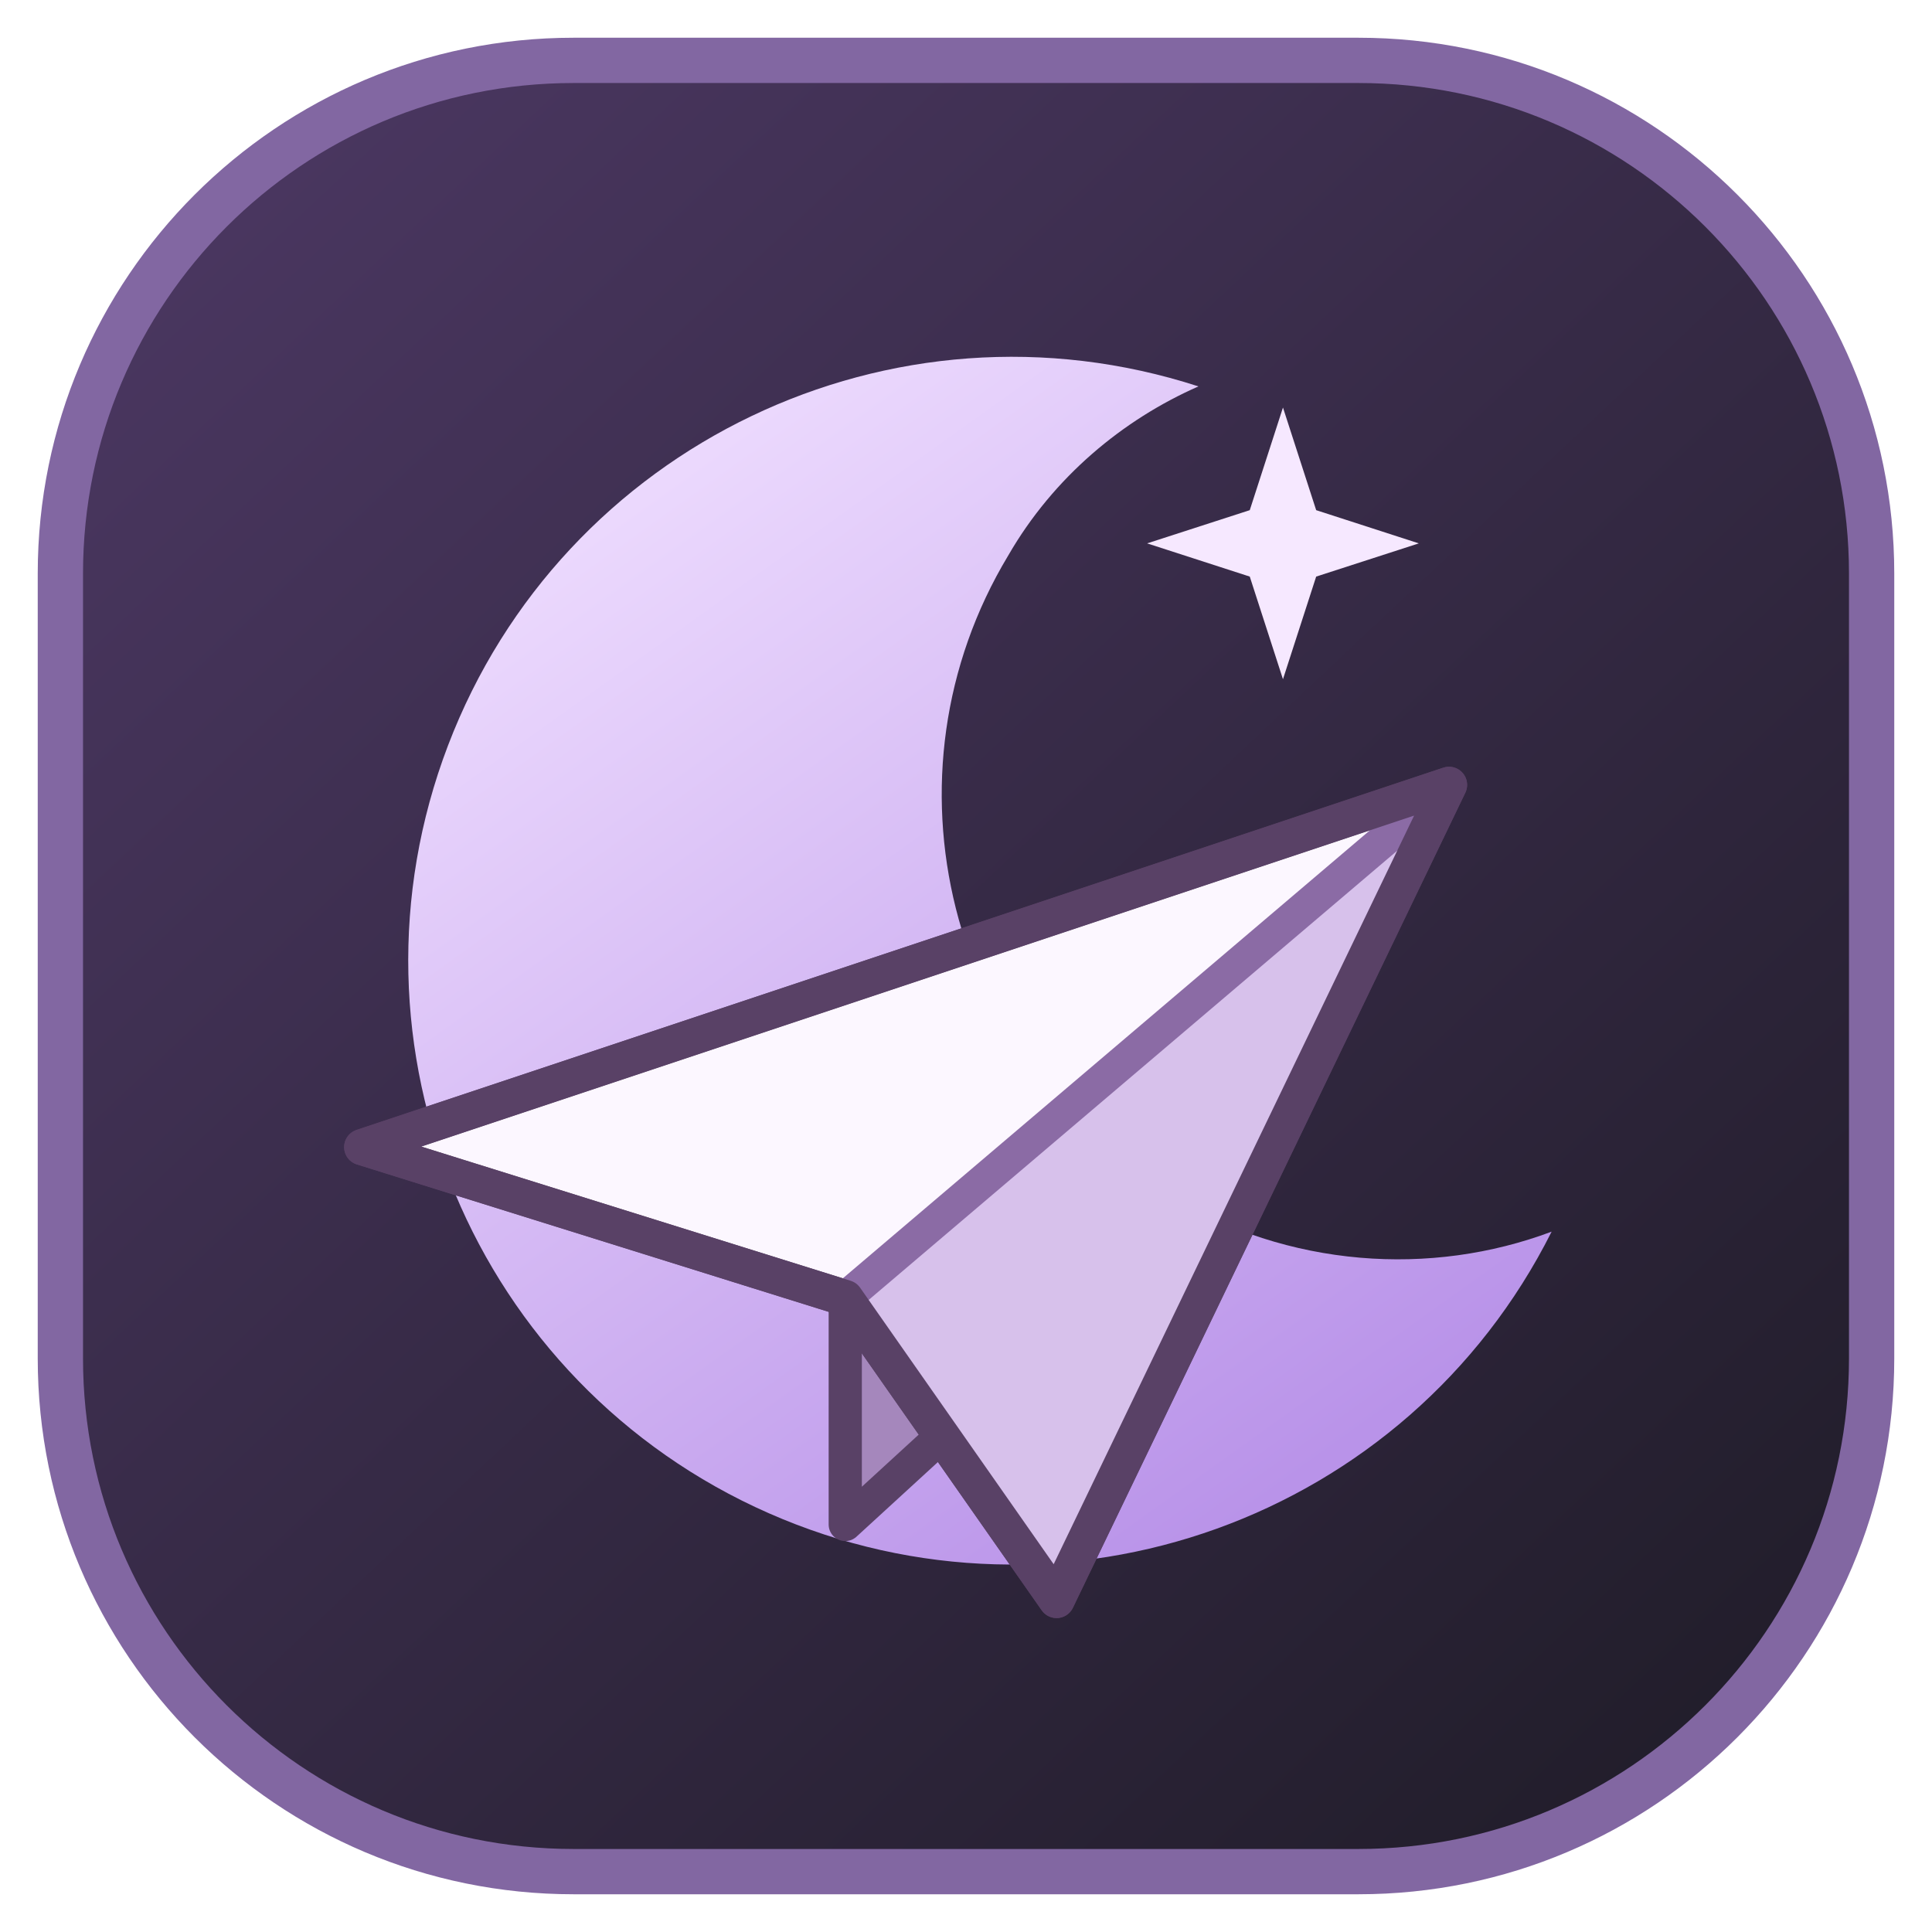
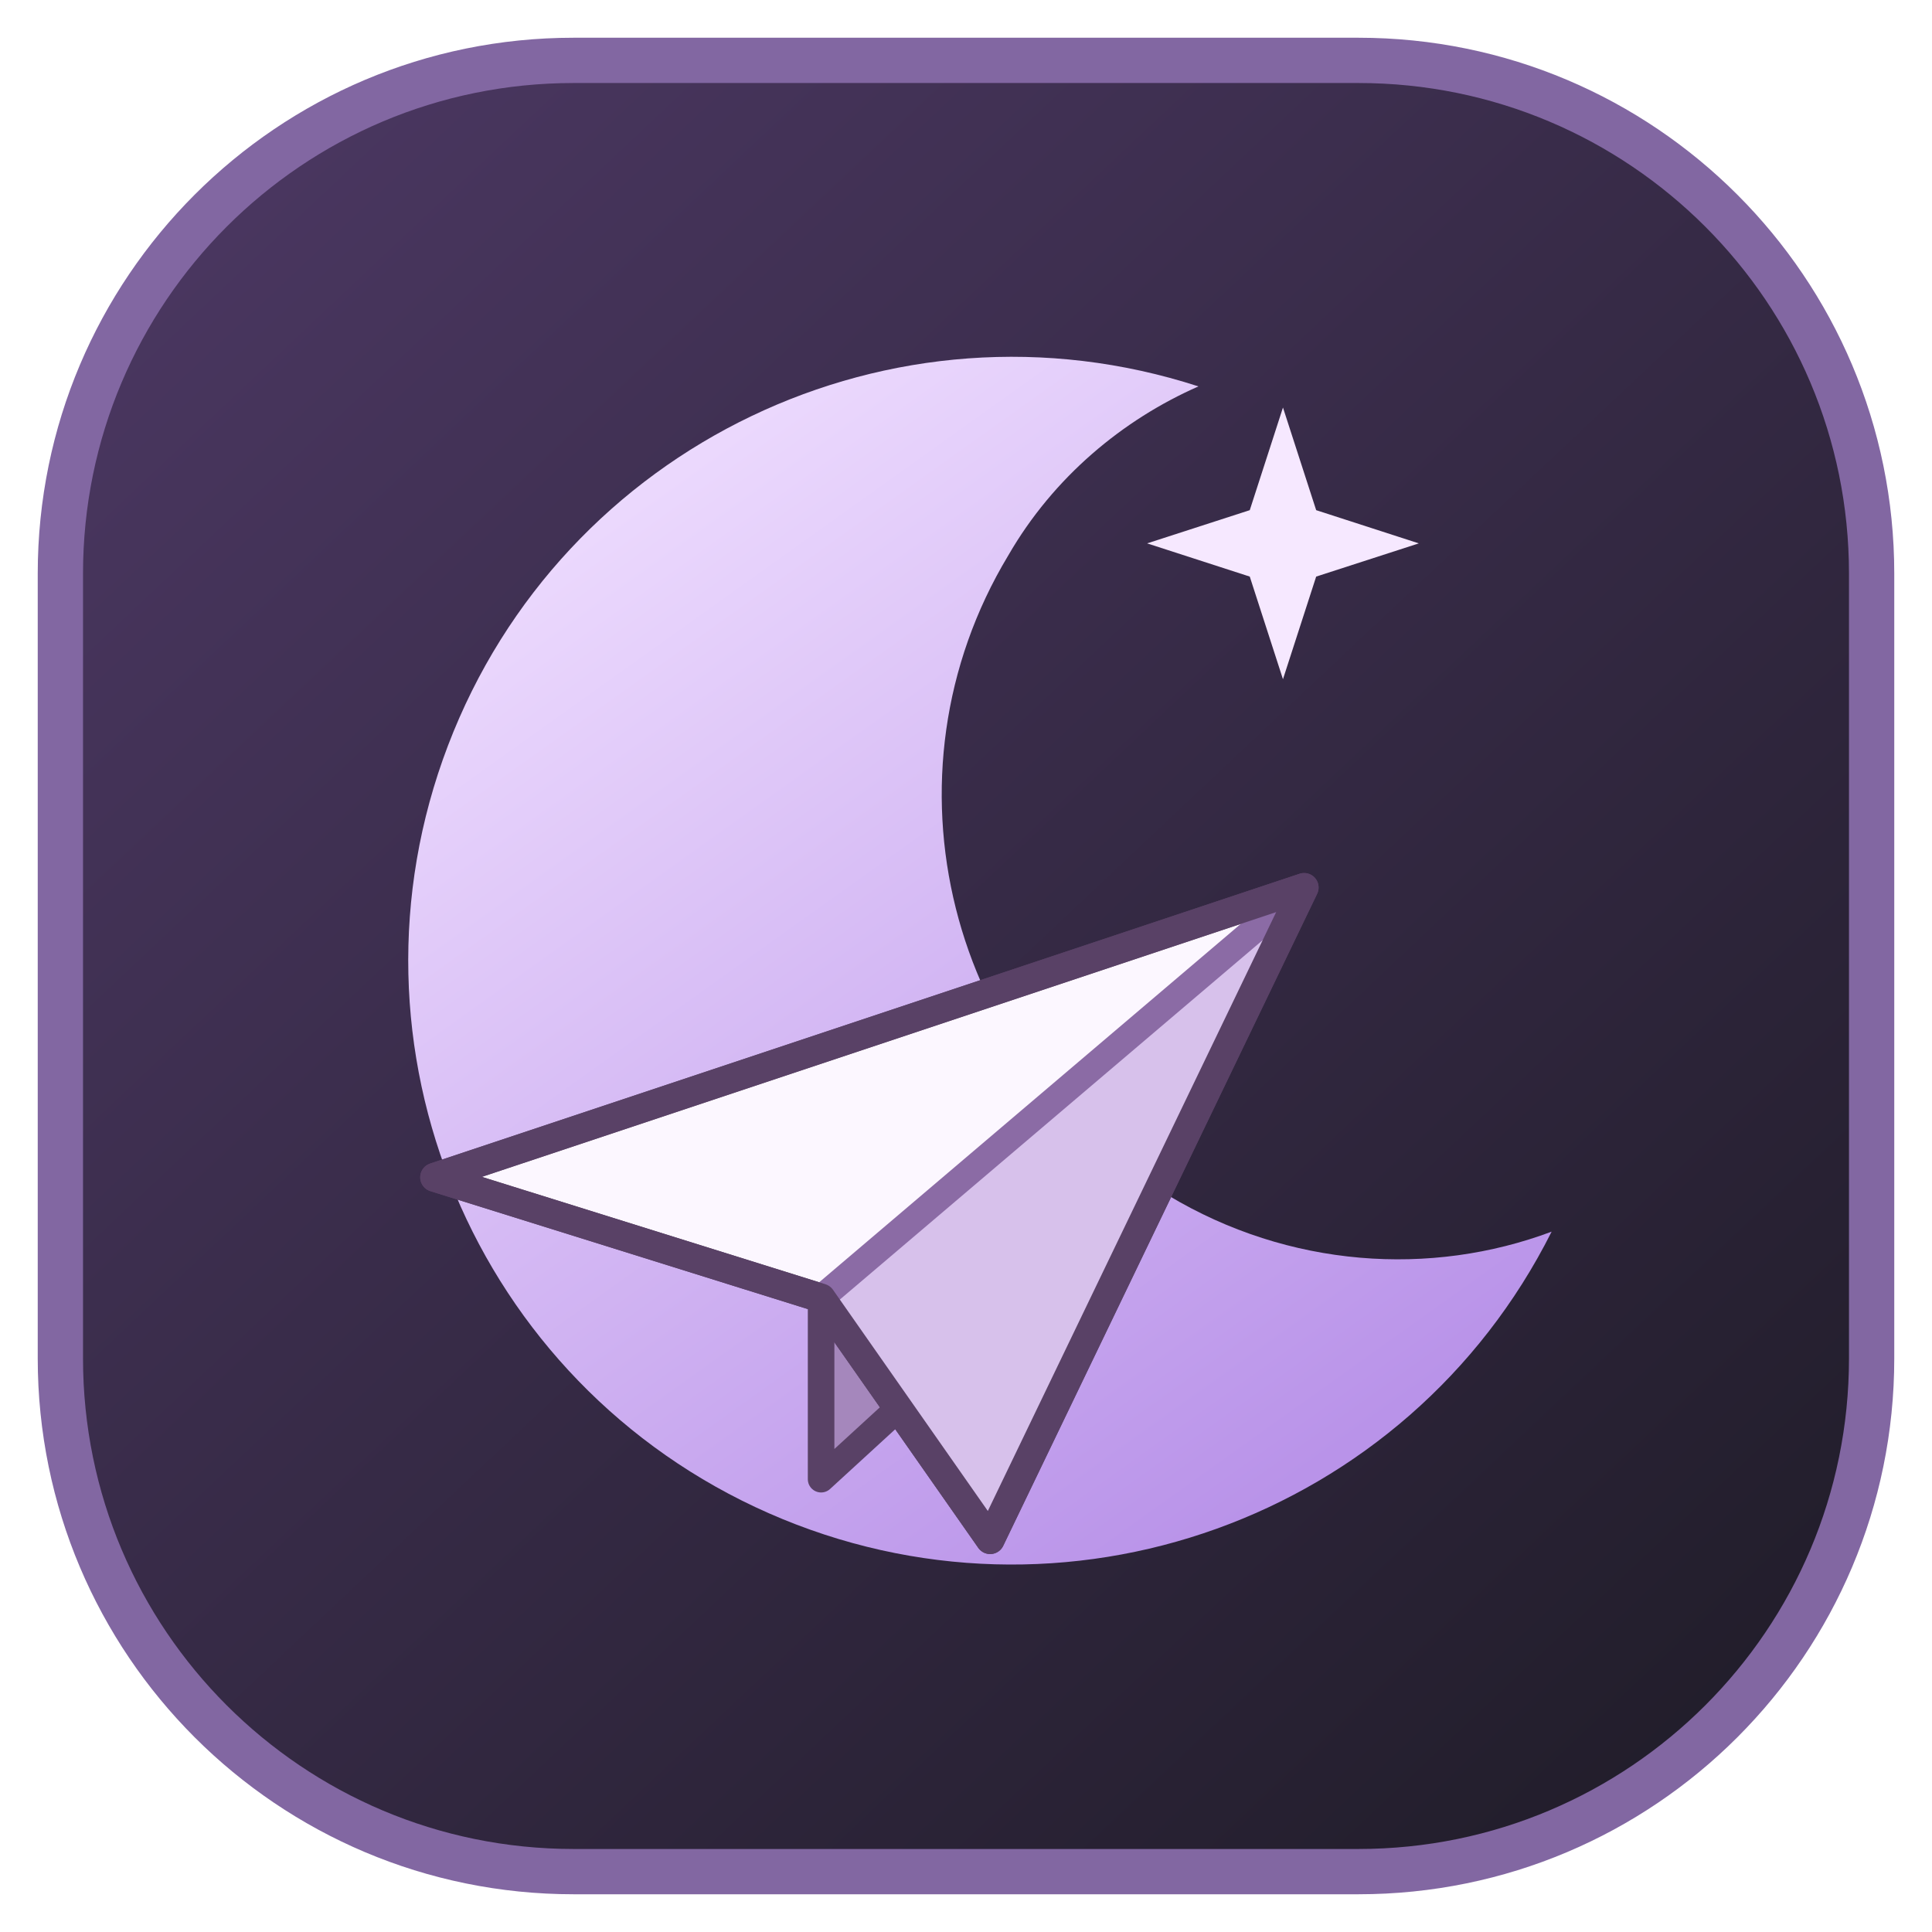
<svg xmlns="http://www.w3.org/2000/svg" viewBox="0 0 64 64" fill="none">
  <defs>
    <linearGradient id="night" x1="8" y1="7" x2="57" y2="59" gradientUnits="userSpaceOnUse">
      <stop stop-color="#49365F" />
      <stop offset="1" stop-color="#211D2A" />
    </linearGradient>
    <linearGradient id="moon" x1="18" y1="14" x2="43" y2="49" gradientUnits="userSpaceOnUse">
      <stop stop-color="#F0DFFF" />
      <stop offset="1" stop-color="#B993E9" />
    </linearGradient>
  </defs>
  <rect x="2" y="2" width="60" height="60" rx="17" fill="url(#night)" stroke="#8267A2" stroke-width="1.5" />
  <path d="M39.7 12.8c-2.5 1.1-4.8 3-6.3 5.6-4.4 7.3-2 16.8 5.3 21.2 4 2.4 8.7 2.7 12.7 1.2A20 20 0 1 1 39.7 12.8Z" fill="url(#moon)" />
-   <path d="M28 42.5v8l6-5.5Z" fill="#A587BC" stroke="#594166" stroke-width="1.1" stroke-linejoin="round" />
-   <path d="m12 38 36-12-13 27-7-10Z" fill="#FCF7FF" stroke="#594166" stroke-width="1.2" stroke-linejoin="round" />
-   <path d="m28 43 20-17-13 27Z" fill="#D7C1EB" />
-   <path d="m28 43 20-17" stroke="#8B6BA5" stroke-width="1.1" stroke-linecap="round" />
-   <path d="m12 38 36-12-13 27-7-10Z" stroke="#594166" stroke-width="1.2" stroke-linejoin="round" />
+   <g transform="translate(4.8 8.6) scale(0.8)">
+     <path d="M28 42.5v8l6-5.5Z" fill="#A587BC" stroke="#594166" stroke-width="1.1" stroke-linejoin="round" />
+     <path d="m12 38 36-12-13 27-7-10Z" fill="#FCF7FF" stroke="#594166" stroke-width="1.2" stroke-linejoin="round" />
+     <path d="m28 43 20-17-13 27Z" fill="#D7C1EB" />
+     <path d="m28 43 20-17" stroke="#8B6BA5" stroke-width="1.1" stroke-linecap="round" />
+     <path d="m12 38 36-12-13 27-7-10Z" stroke="#594166" stroke-width="1.2" stroke-linejoin="round" />
+   </g>
  <path d="m42.5 13.5 1.1 3.4 3.4 1.1-3.4 1.1-1.1 3.4-1.1-3.4-3.4-1.1 3.4-1.1 1.1-3.4Z" fill="#F6E8FF" />
</svg>
